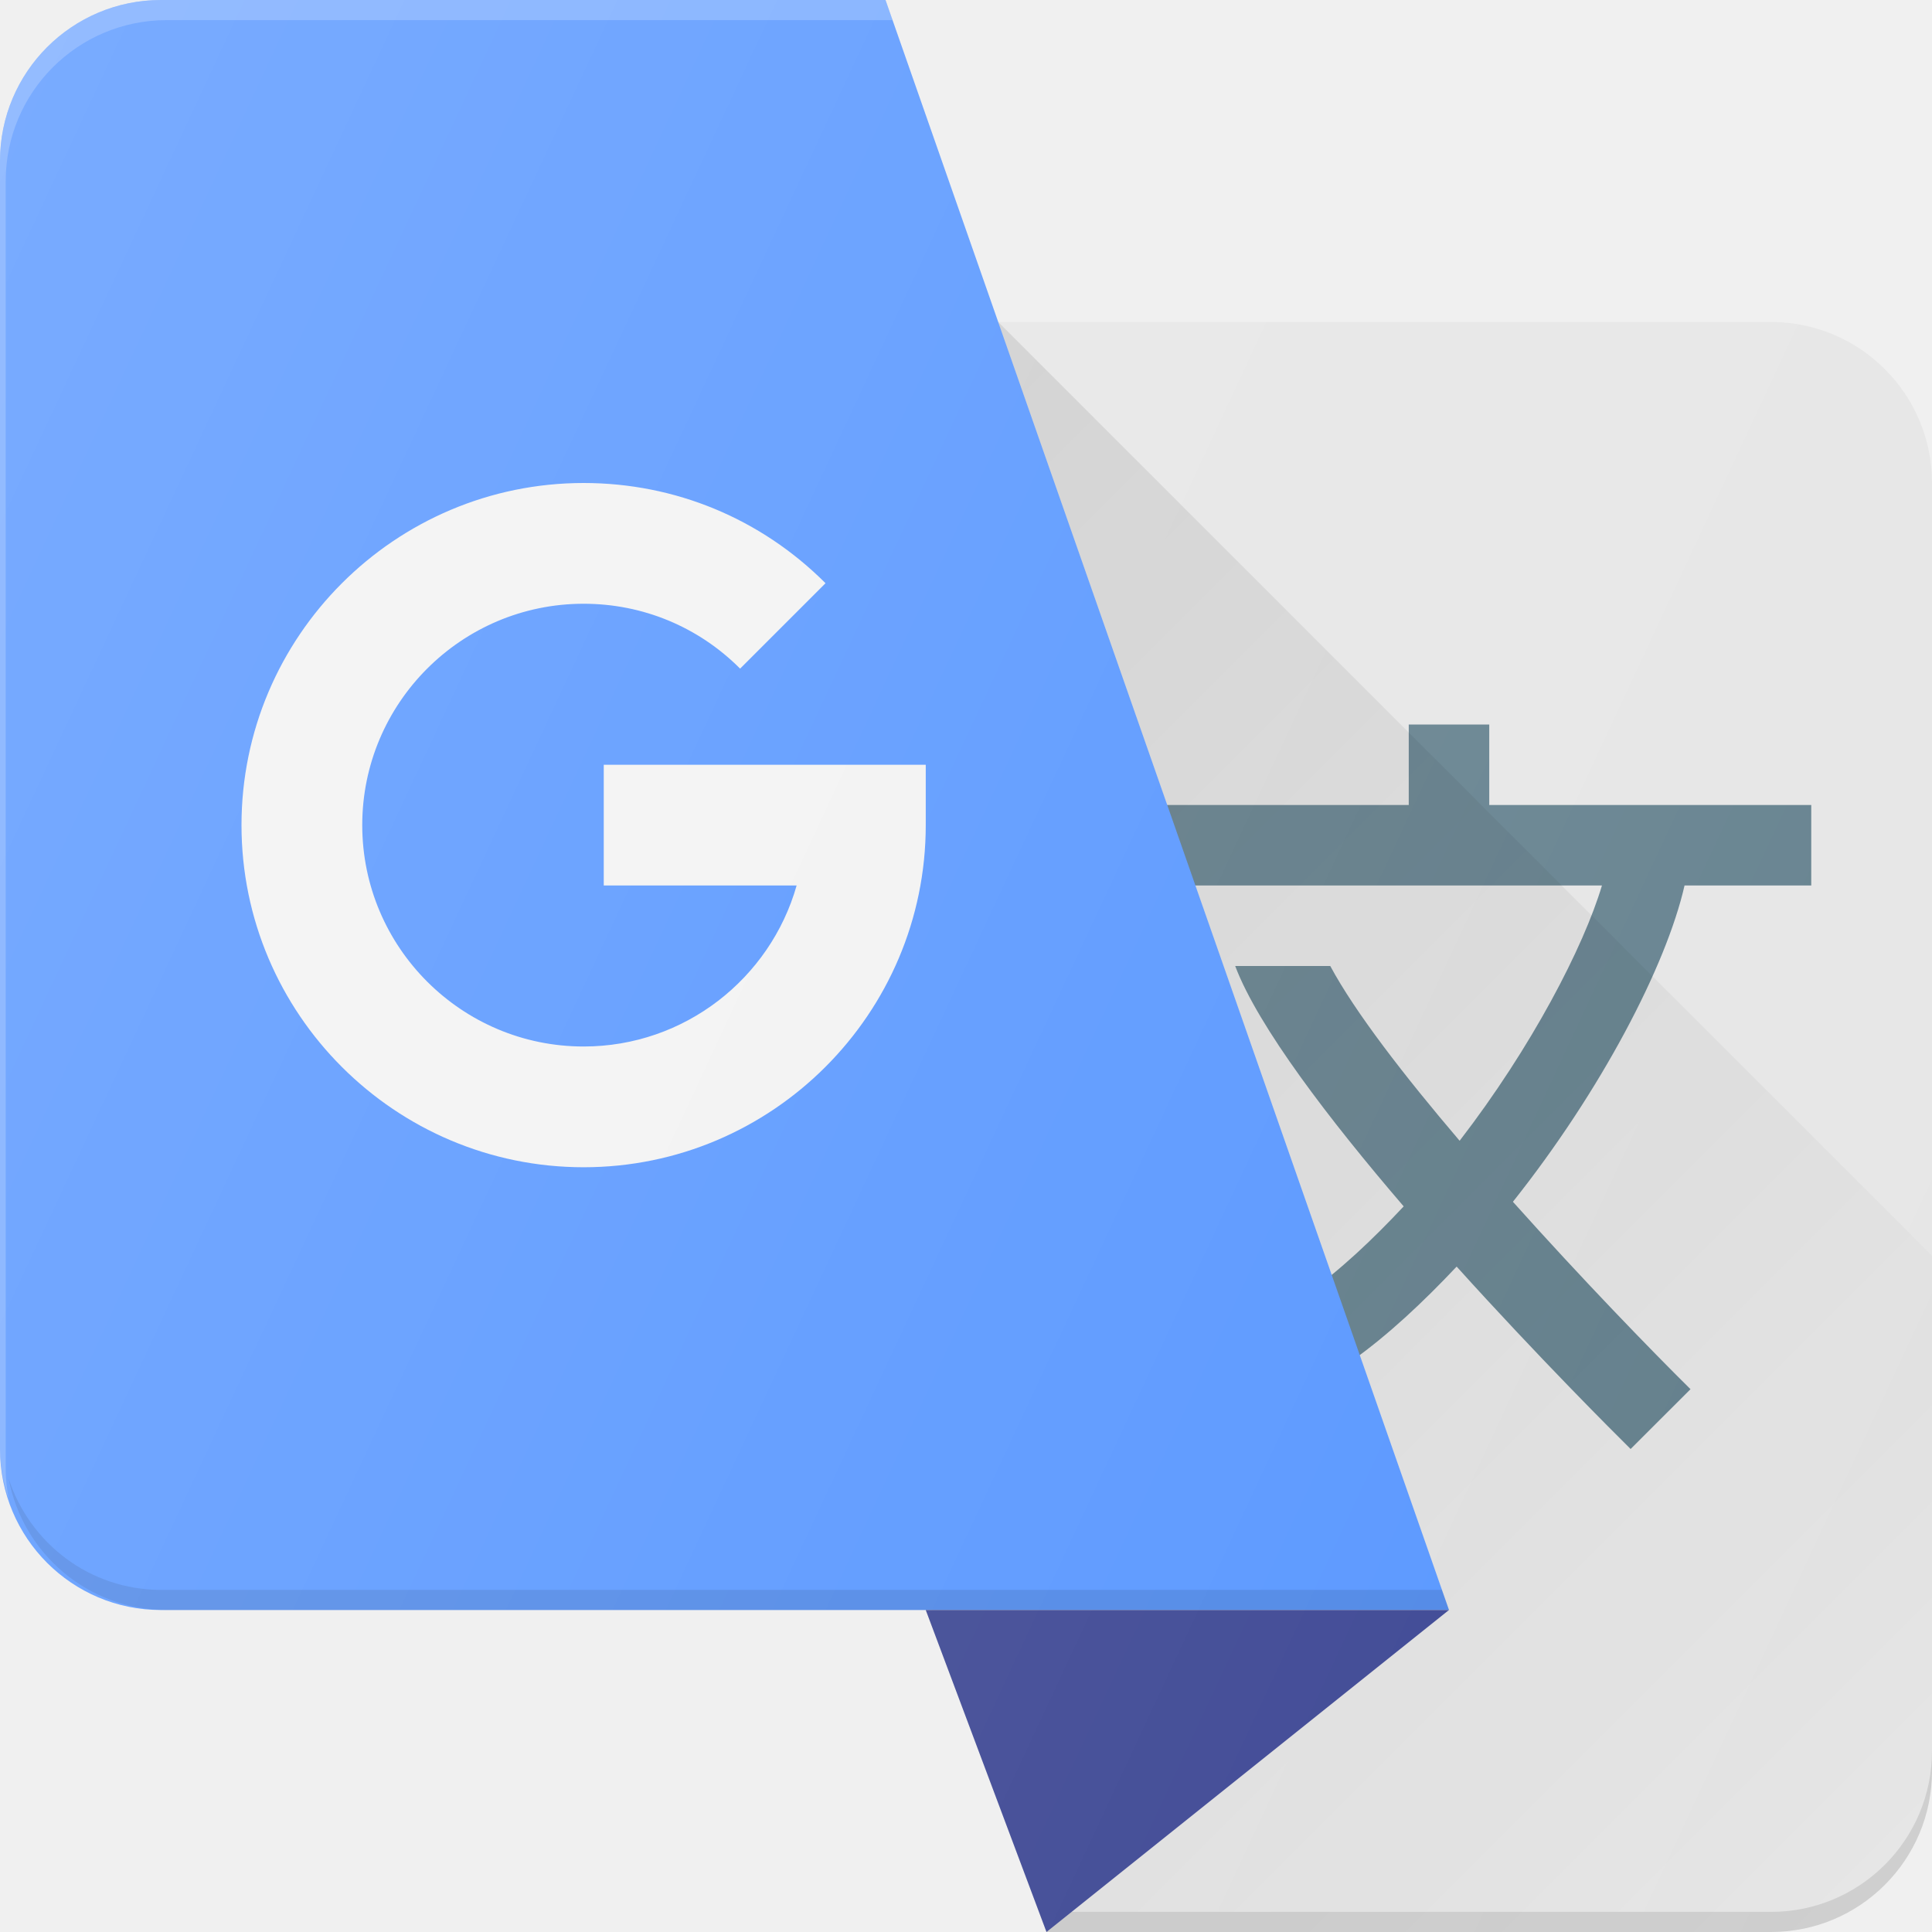
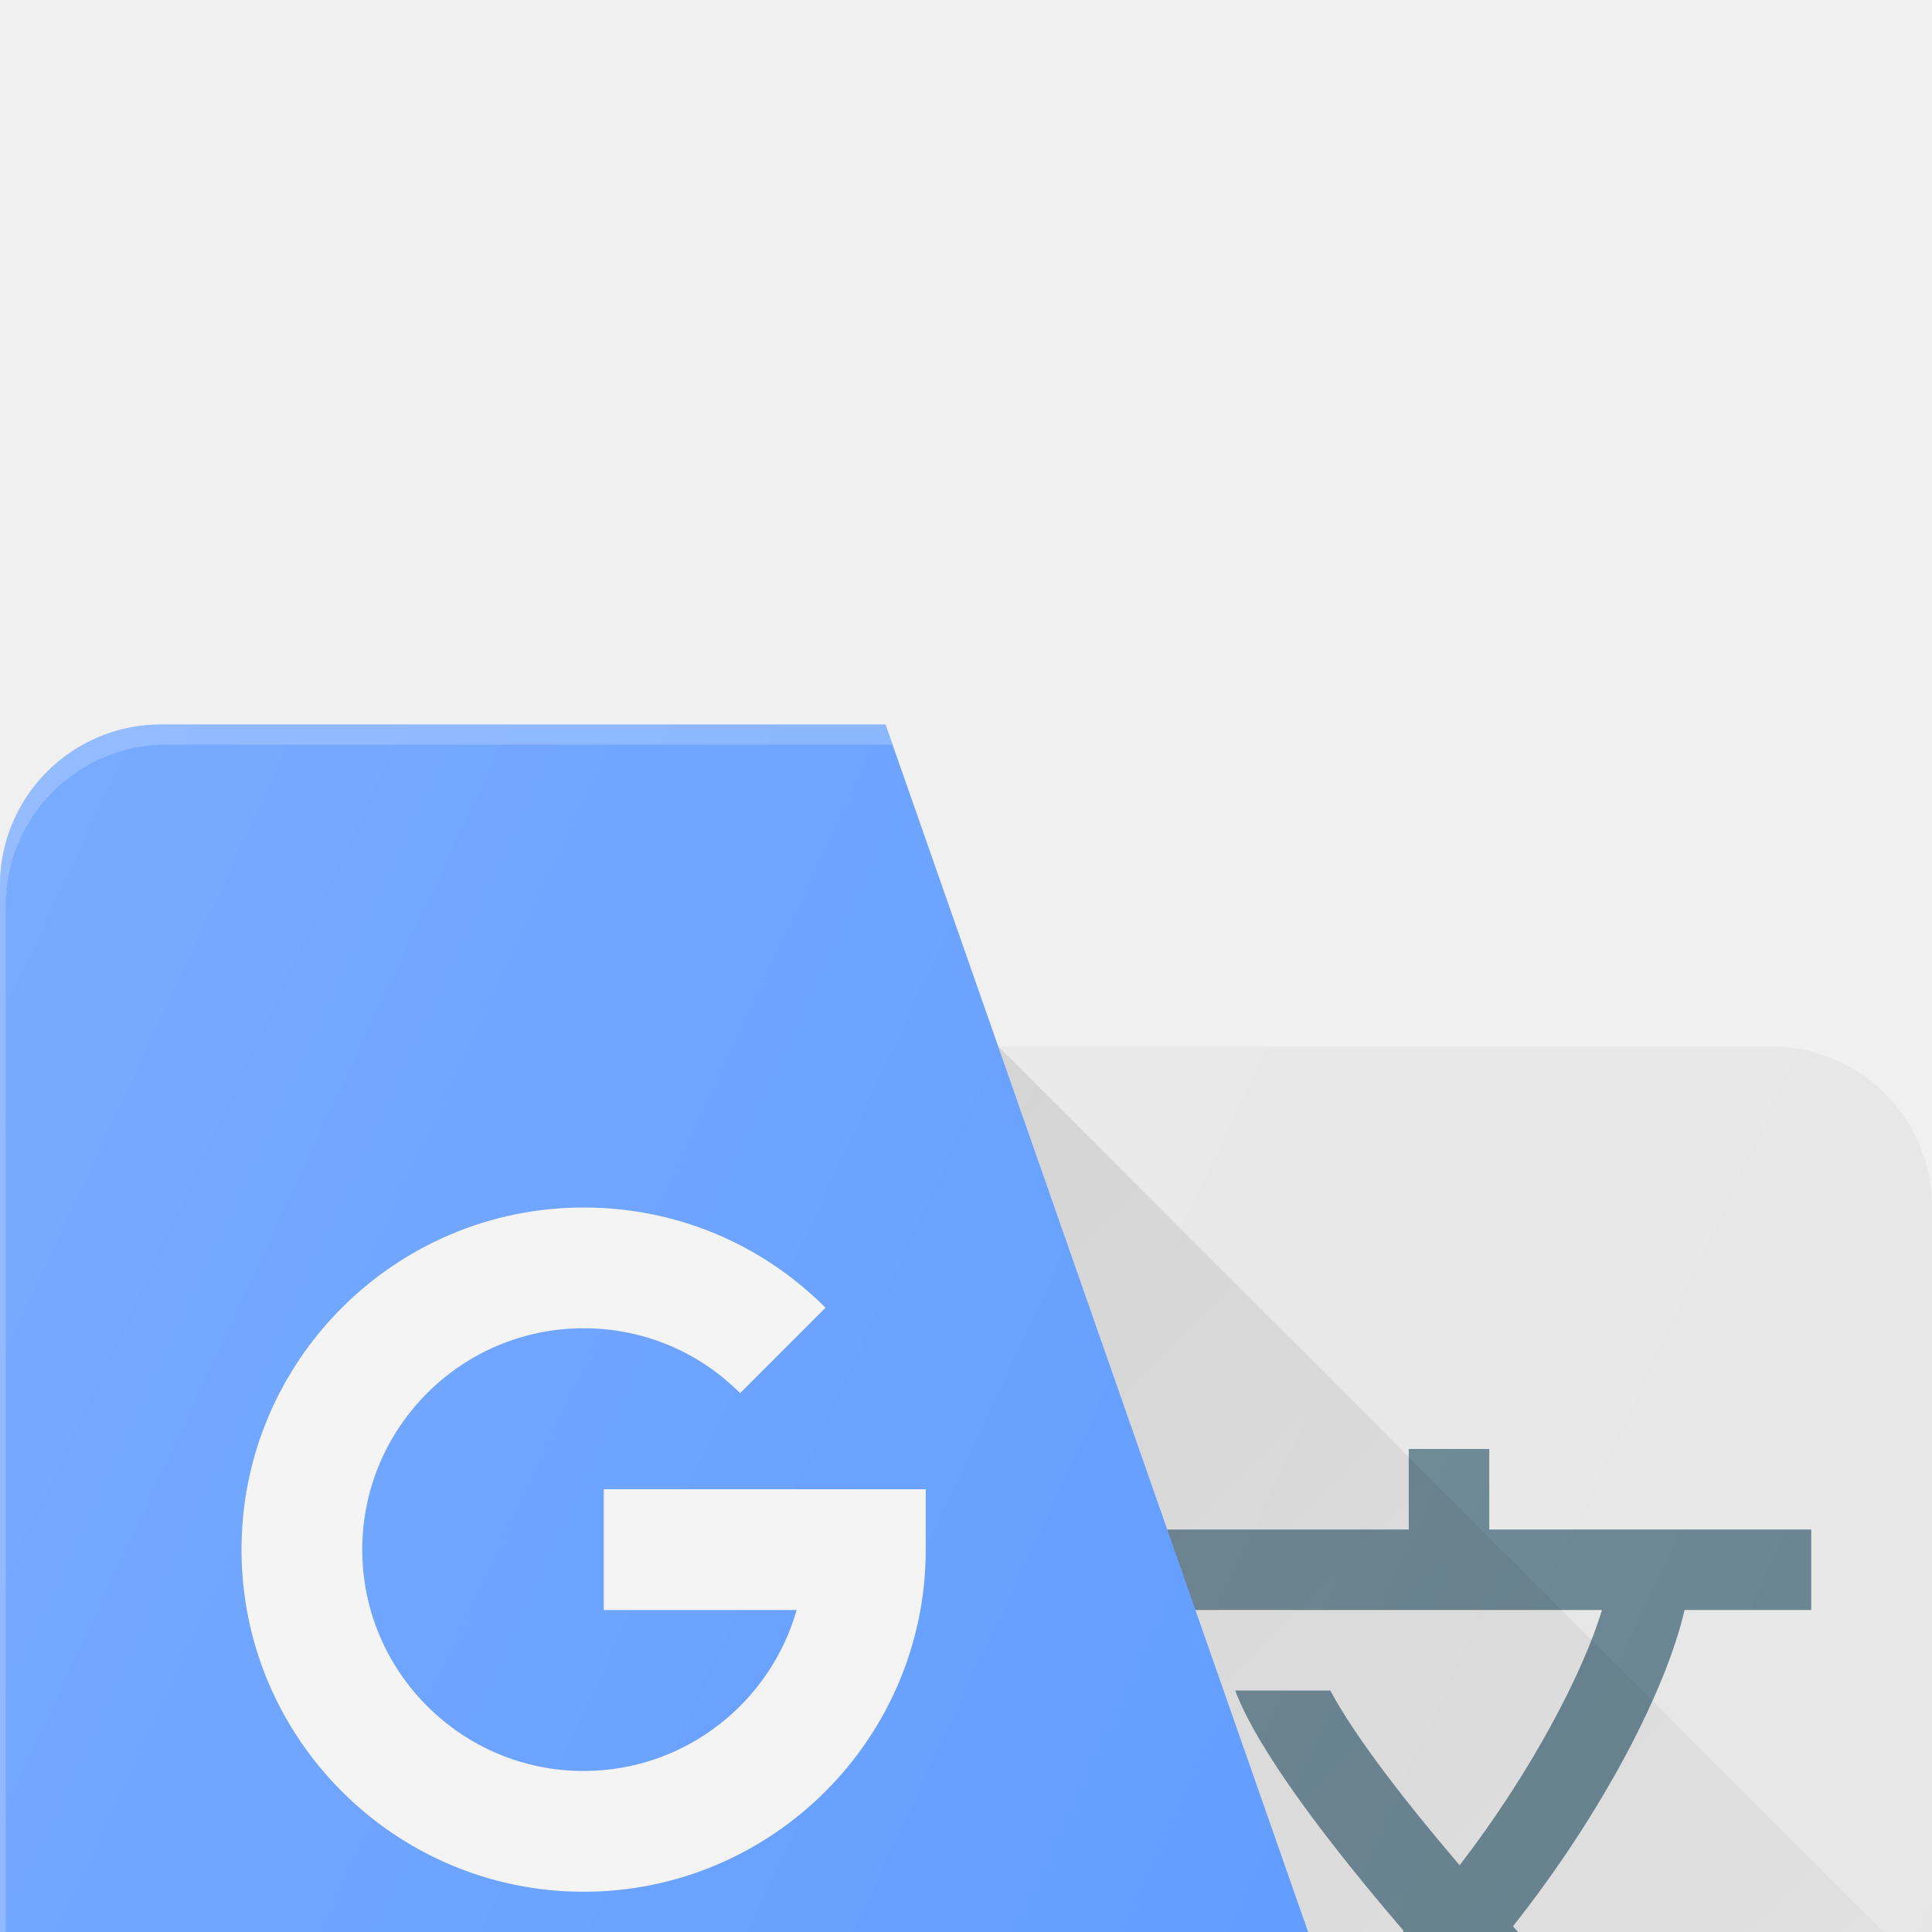
- <svg xmlns="http://www.w3.org/2000/svg" enable-background="new 0 0 24 24" id="Layer_1" version="1.1" viewBox="0 0 24 24" xml:space="preserve">
+ <svg xmlns="http://www.w3.org/2000/svg" enable-background="new 0 0 24 24" id="Layer_1" version="1.1" viewBox="0 -9 24 24" xml:space="preserve">
  <g>
    <path d="M5.5,4H22c1.105,0,2,0.895,2,2v16c0,1.105-0.895,2-2,2h-9L5.5,4z" fill="#E6E6E6" />
    <path d="M14,11h5.9c-0.228,0.763-0.87,2.006-1.768,3.171   C17.446,13.366,16.835,12.577,16.525,12H15.344c0.284,0.754,1.177,1.919,2.093,2.986   c-0.383,0.409-0.789,0.795-1.227,1.106c-0.225,0.16-0.278,0.472-0.118,0.697   C16.19,16.927,16.344,17,16.5,17c0.1,0,0.201-0.03,0.289-0.092   c0.456-0.324,0.891-0.734,1.306-1.174C19.108,16.857,20.054,17.8,20.256,18   L21,17.257c-0.494-0.488-1.355-1.377-2.206-2.328   C19.889,13.55,20.699,11.998,20.926,11H22.5v-1h-4V9h-1v1H14V11z" fill="#64818E" />
    <path d="M11,0H2C0.895,0,0,0.895,0,2v16c0,1.105,0.895,2,2,2h16L11,0z" fill="#5796FF" />
    <path d="M13,24h9c1.105,0,2-0.895,2-2v-0.25c0,1.105-0.895,2-2,2h-9V24z" opacity="0.1" />
    <path d="M11,0H2C0.895,0,0,0.895,0,2v16c0,0.218,0.044,0.424,0.108,0.62   C0.085,18.5,0.071,18.377,0.071,18.25v-16c0-1.105,0.895-2,2-2h9.017L11,0z" fill="#FFFFFF" opacity="0.2" />
    <path d="M17.912,19.75H2c-0.887,0-1.63-0.581-1.892-1.38   C0.282,19.297,1.093,20,2.071,20H18L17.912,19.75z" opacity="0.1" />
    <path d="M7.25,14.5C4.907,14.5,3,12.593,3,10.25S4.907,6,7.25,6   c1.135,0,2.203,0.442,3.005,1.245L9.194,8.306C8.675,7.786,7.984,7.5,7.25,7.5   c-1.517,0-2.75,1.233-2.75,2.75S5.733,13,7.25,13c1.256,0,2.319-0.847,2.646-2H7.5V9.5h4v0.75   C11.5,12.593,9.593,14.5,7.25,14.5z" fill="#F2F2F2" />
    <polygon fill="#3C4693" points="18,20 13,24 11.5,20  " />
    <linearGradient gradientUnits="userSpaceOnUse" id="SVGID_1_" x1="7.55" x2="22.764" y1="8.85" y2="24.064">
      <stop offset="0" style="stop-color:#000000;stop-opacity:0.1" />
      <stop offset="1" style="stop-color:#000000;stop-opacity:0" />
    </linearGradient>
    <path d="M12.4,4v0L18,20l-5,4h9c1.105,0,2-0.895,2-2v-6.4L12.4,4z" fill="url(#SVGID_1_)" />
    <linearGradient gradientUnits="userSpaceOnUse" id="SVGID_2_" x1="-1.857" x2="25.857" y1="5.538" y2="18.462">
      <stop offset="0" style="stop-color:#FFFFFF;stop-opacity:0.2" />
      <stop offset="1" style="stop-color:#FFFFFF;stop-opacity:0" />
    </linearGradient>
    <path d="M22,4h-9.6L11,0H2C0.895,0,0,0.895,0,2v16c0,1.105,0.895,2,2,2h9.5l1.5,4h9   c1.105,0,2-0.895,2-2V6C24,4.895,23.105,4,22,4z" fill="url(#SVGID_2_)" />
  </g>
  <g />
  <g />
  <g />
  <g />
  <g />
  <g />
  <g />
  <g />
  <g />
  <g />
  <g />
  <g />
  <g />
  <g />
  <g />
</svg>
